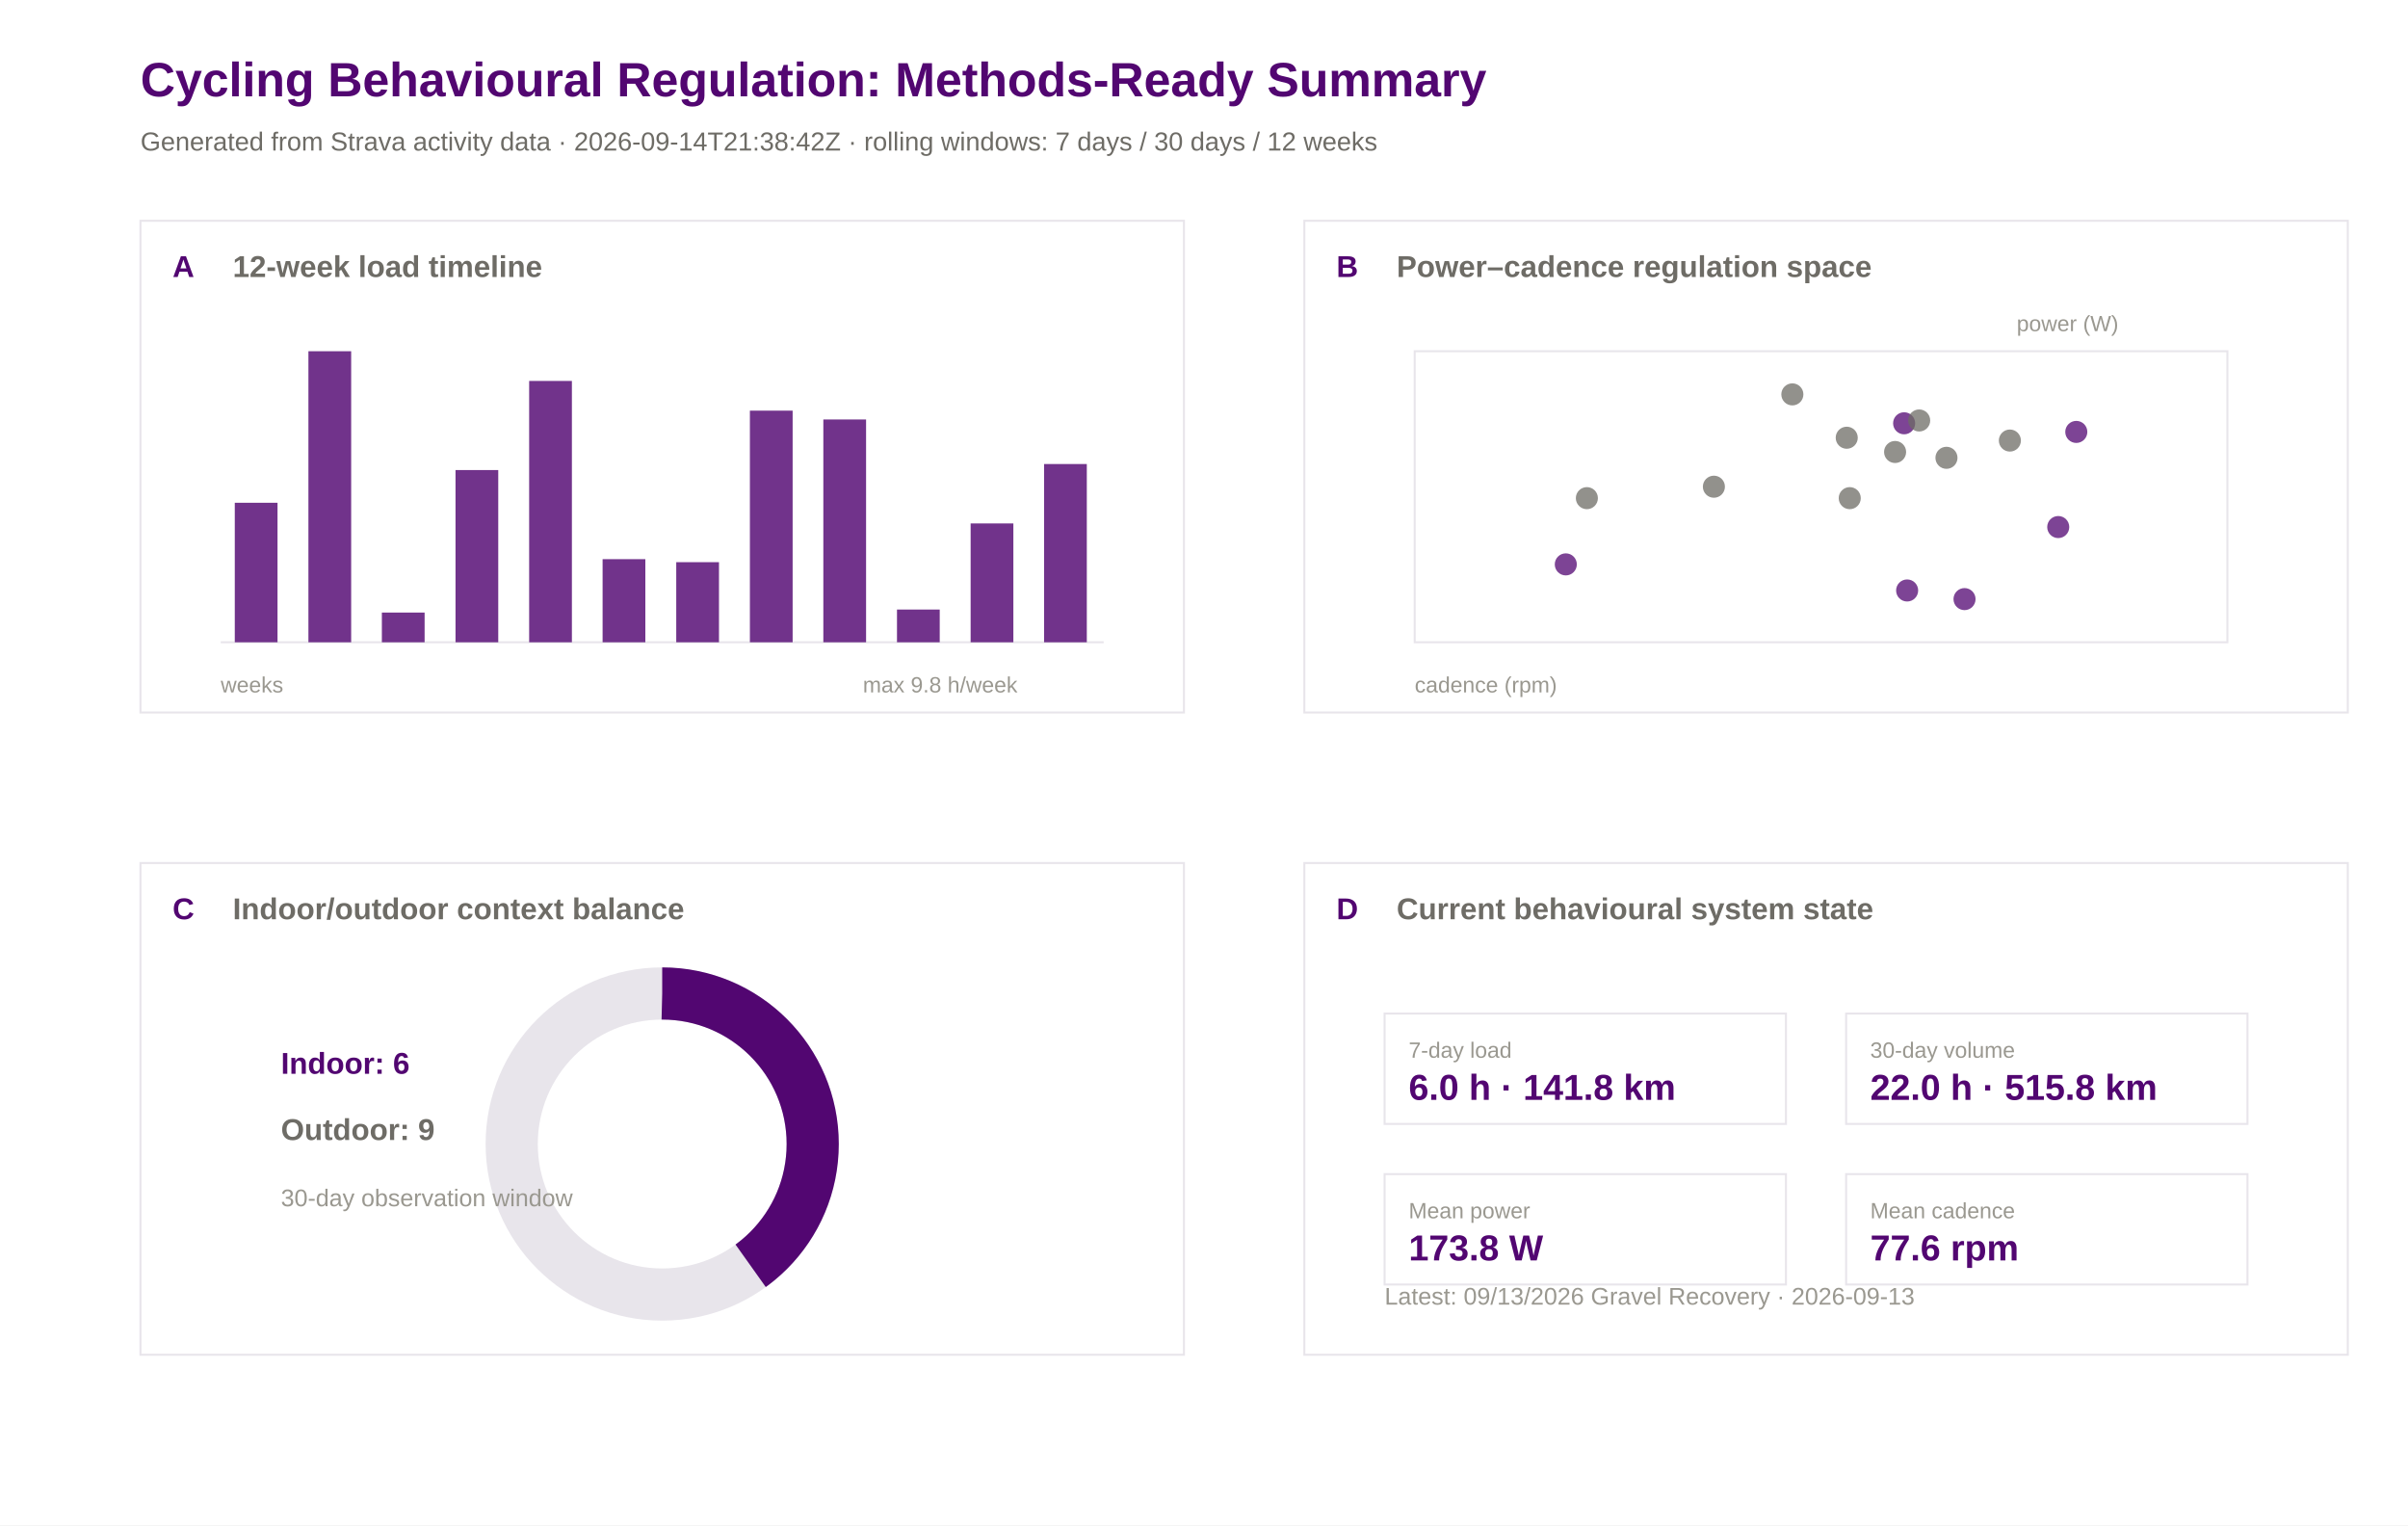
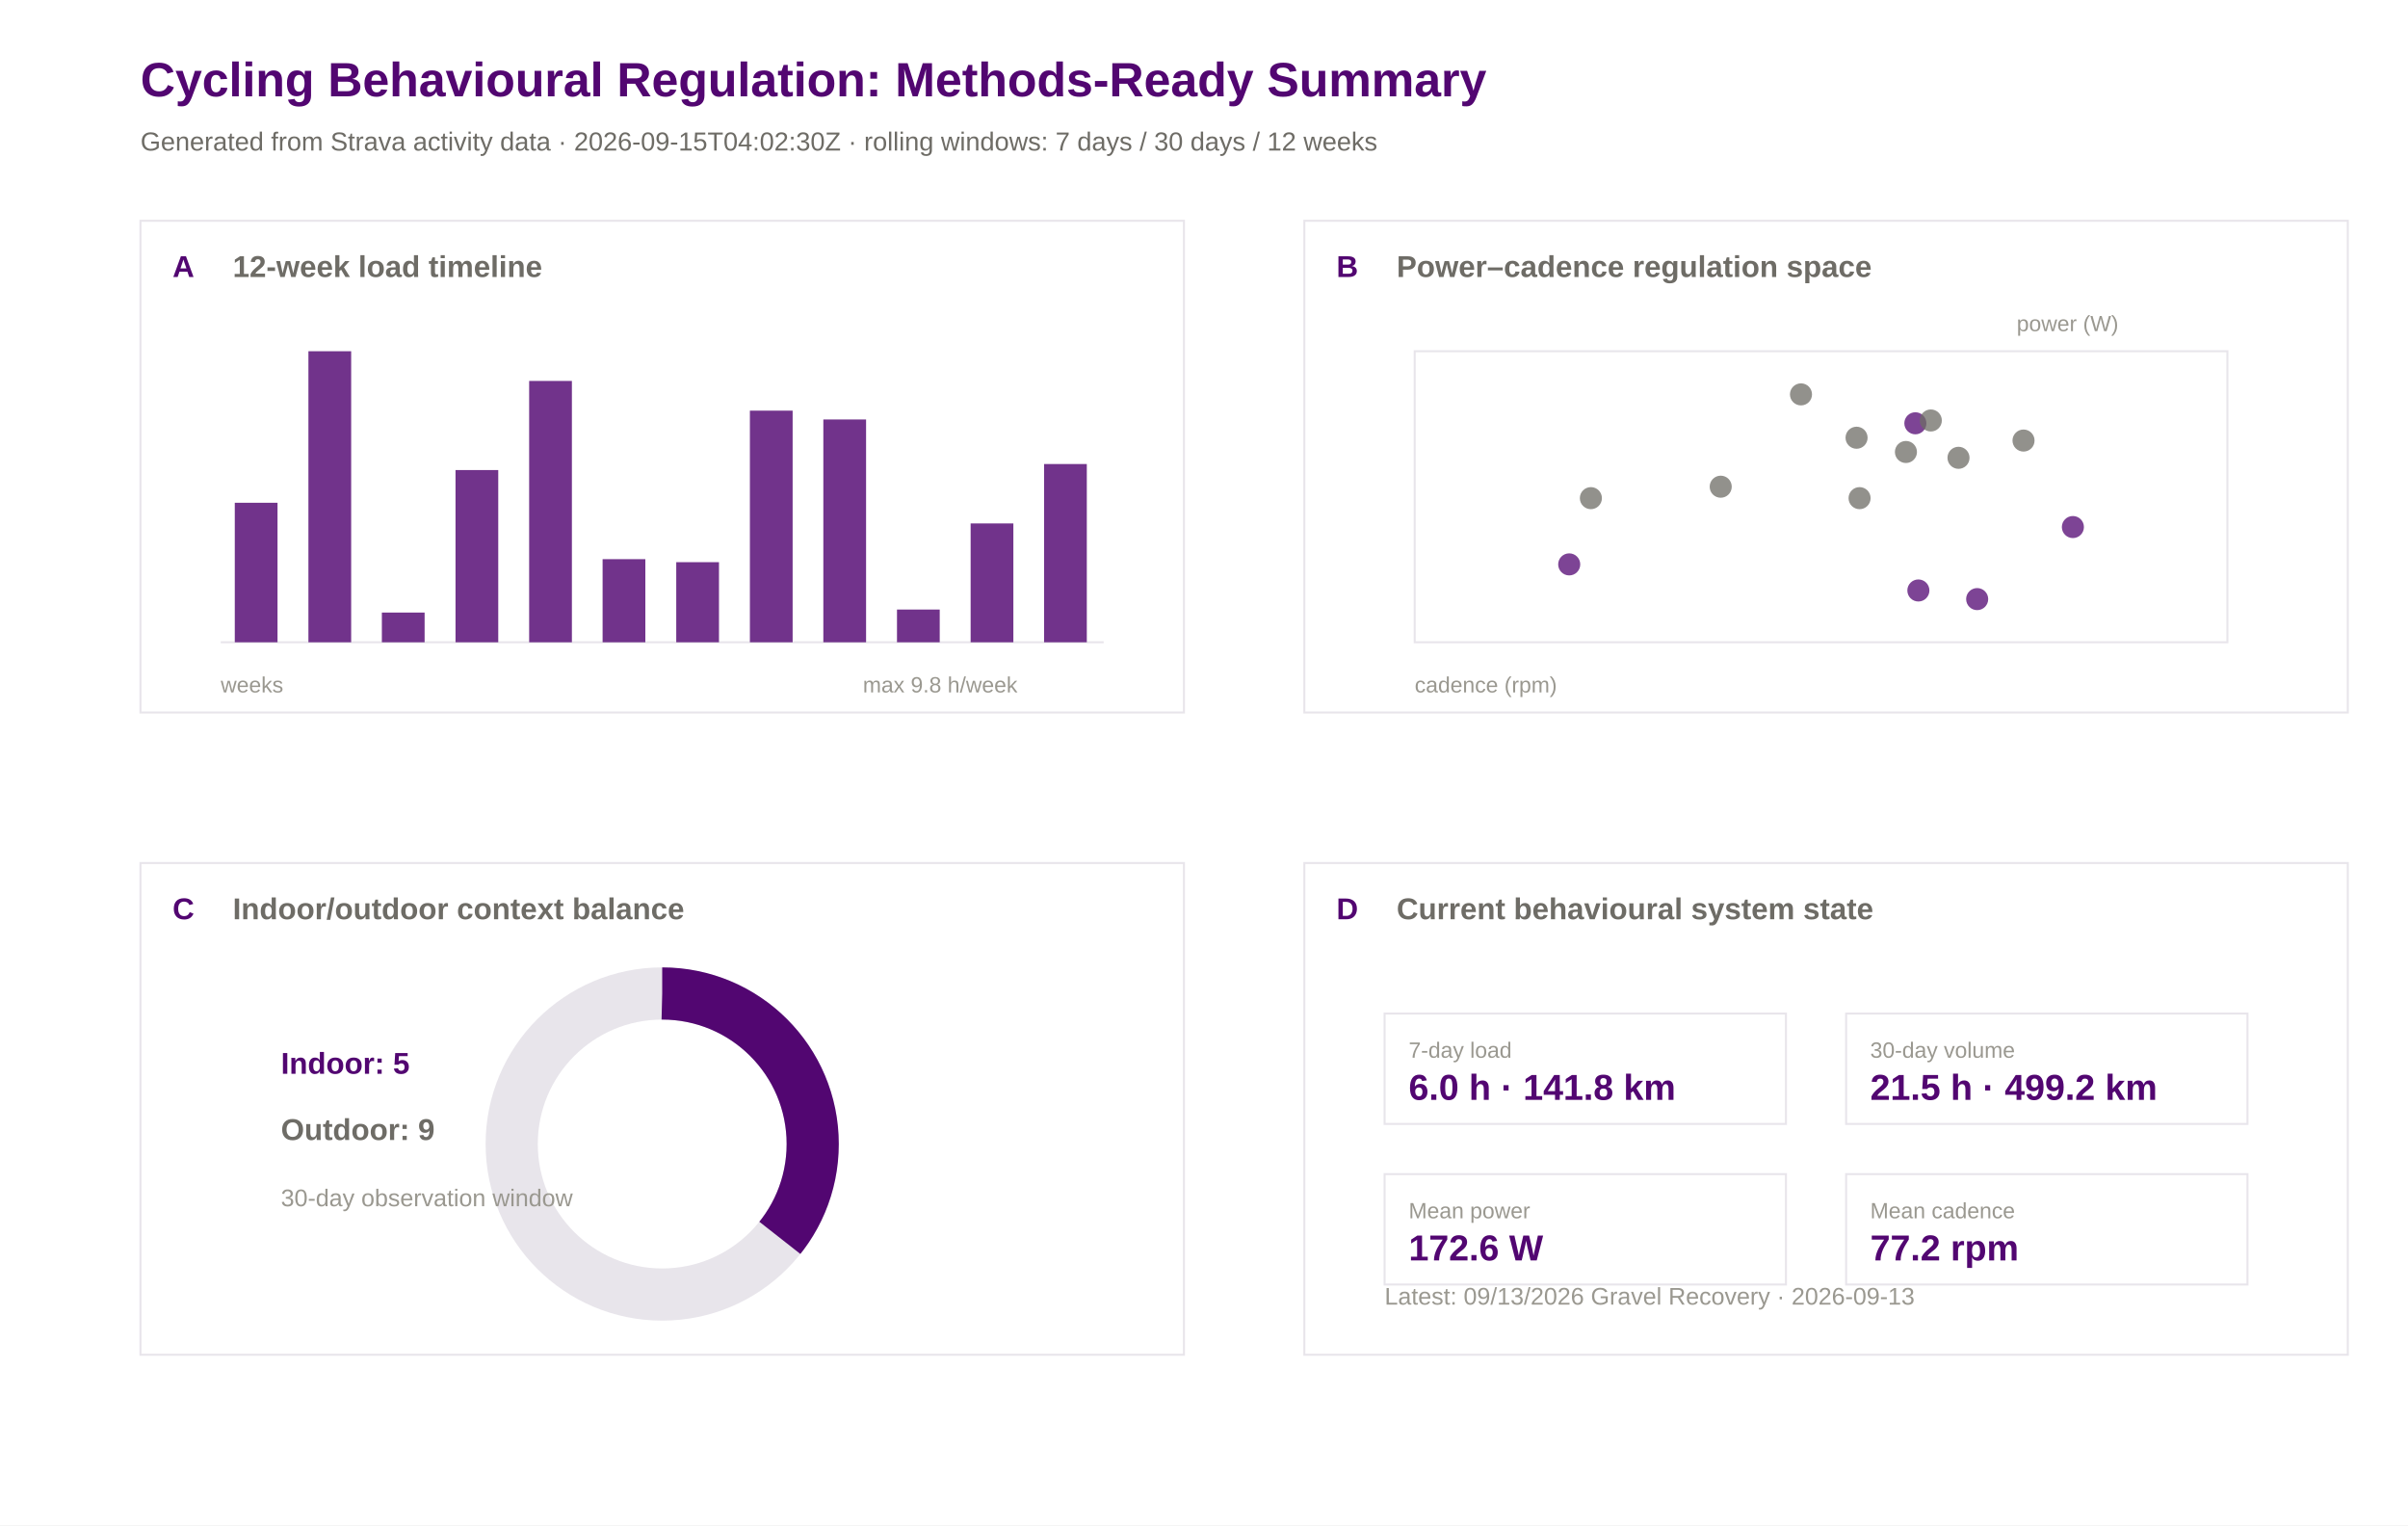
<svg xmlns="http://www.w3.org/2000/svg" width="1200" height="760" viewBox="0 0 1200 760">
  <rect width="100%" height="100%" fill="#ffffff" />
  <text x="70.0" y="48.0" font-family="Arial" font-size="24" font-weight="600" fill="#520671">Cycling Behavioural Regulation: Methods-Ready Summary</text>
-   <text x="70.0" y="75.0" font-family="Arial" font-size="13" font-weight="400" fill="#6e6c66">Generated from Strava activity data · 2026-09-14T21:38:42Z · rolling windows: 7 days / 30 days / 12 weeks</text>
+   <text x="70.0" y="75.0" font-family="Arial" font-size="13" font-weight="400" fill="#6e6c66">Generated from Strava activity data · 2026-09-15T04:02:30Z · rolling windows: 7 days / 30 days / 12 weeks</text>
  <rect x="70" y="110" width="520" height="245" fill="#ffffff" stroke="#e8e5eb" stroke-width="1" />
  <text x="86.0" y="138.0" font-family="Arial" font-size="15" font-weight="600" fill="#520671">A</text>
  <text x="116.0" y="138.0" font-family="Arial" font-size="15" font-weight="600" fill="#6e6c66">12-week load timeline</text>
  <rect x="650" y="110" width="520" height="245" fill="#ffffff" stroke="#e8e5eb" stroke-width="1" />
  <text x="666.0" y="138.0" font-family="Arial" font-size="15" font-weight="600" fill="#520671">B</text>
  <text x="696.0" y="138.0" font-family="Arial" font-size="15" font-weight="600" fill="#6e6c66">Power–cadence regulation space</text>
  <rect x="70" y="430" width="520" height="245" fill="#ffffff" stroke="#e8e5eb" stroke-width="1" />
  <text x="86.0" y="458.0" font-family="Arial" font-size="15" font-weight="600" fill="#520671">C</text>
  <text x="116.0" y="458.0" font-family="Arial" font-size="15" font-weight="600" fill="#6e6c66">Indoor/outdoor context balance</text>
  <rect x="650" y="430" width="520" height="245" fill="#ffffff" stroke="#e8e5eb" stroke-width="1" />
  <text x="666.0" y="458.0" font-family="Arial" font-size="15" font-weight="600" fill="#520671">D</text>
  <text x="696.0" y="458.0" font-family="Arial" font-size="15" font-weight="600" fill="#6e6c66">Current behavioural system state</text>
  <line x1="110" y1="320" x2="550" y2="320" stroke="#e8e5eb" />
  <rect x="117.0" y="250.5" width="21.3" height="69.5" fill="#520671" opacity="0.82" />
  <rect x="153.7" y="175.0" width="21.3" height="145.0" fill="#520671" opacity="0.82" />
  <rect x="190.3" y="305.2" width="21.3" height="14.8" fill="#520671" opacity="0.82" />
  <rect x="227.0" y="234.2" width="21.3" height="85.8" fill="#520671" opacity="0.82" />
  <rect x="263.7" y="189.8" width="21.3" height="130.2" fill="#520671" opacity="0.82" />
  <rect x="300.3" y="278.6" width="21.3" height="41.4" fill="#520671" opacity="0.82" />
  <rect x="337.0" y="280.1" width="21.3" height="39.9" fill="#520671" opacity="0.82" />
  <rect x="373.7" y="204.6" width="21.3" height="115.4" fill="#520671" opacity="0.82" />
  <rect x="410.3" y="209.0" width="21.3" height="111.0" fill="#520671" opacity="0.82" />
  <rect x="447.0" y="303.7" width="21.3" height="16.3" fill="#520671" opacity="0.82" />
  <rect x="483.7" y="260.8" width="21.3" height="59.2" fill="#520671" opacity="0.82" />
  <rect x="520.3" y="231.2" width="21.3" height="88.8" fill="#520671" opacity="0.82" />
  <text x="110.0" y="345.0" font-family="Arial" font-size="11" font-weight="400" fill="#9a9890">weeks</text>
  <text x="430.0" y="345.0" font-family="Arial" font-size="11" font-weight="400" fill="#9a9890">max 9.8 h/week</text>
  <rect x="705" y="175" width="405" height="145" fill="#ffffff" stroke="#e8e5eb" />
-   <circle cx="1034.7" cy="215.2" r="5.5" fill="#520671" opacity="0.75" />
-   <circle cx="920.3" cy="218.1" r="5.5" fill="#6e6c66" opacity="0.75" />
-   <circle cx="893.2" cy="196.5" r="5.5" fill="#6e6c66" opacity="0.75" />
-   <circle cx="780.3" cy="281.2" r="5.5" fill="#520671" opacity="0.75" />
-   <circle cx="948.9" cy="210.9" r="5.5" fill="#520671" opacity="0.75" />
-   <circle cx="944.4" cy="225.2" r="5.5" fill="#6e6c66" opacity="0.75" />
-   <circle cx="854.1" cy="242.5" r="5.5" fill="#6e6c66" opacity="0.75" />
-   <circle cx="956.4" cy="209.5" r="5.5" fill="#6e6c66" opacity="0.75" />
-   <circle cx="1025.7" cy="262.6" r="5.5" fill="#520671" opacity="0.75" />
-   <circle cx="950.4" cy="294.2" r="5.5" fill="#520671" opacity="0.75" />
-   <circle cx="970.0" cy="228.1" r="5.5" fill="#6e6c66" opacity="0.75" />
-   <circle cx="1001.6" cy="219.5" r="5.5" fill="#6e6c66" opacity="0.75" />
-   <circle cx="979.0" cy="298.5" r="5.5" fill="#520671" opacity="0.75" />
-   <circle cx="790.8" cy="248.2" r="5.5" fill="#6e6c66" opacity="0.75" />
-   <circle cx="921.8" cy="248.2" r="5.5" fill="#6e6c66" opacity="0.75" />
+   <circle cx="925.2" cy="218.1" r="5.5" fill="#6e6c66" opacity="0.75" />
+   <circle cx="897.5" cy="196.5" r="5.5" fill="#6e6c66" opacity="0.75" />
+   <circle cx="782.0" cy="281.2" r="5.5" fill="#520671" opacity="0.75" />
+   <circle cx="954.5" cy="210.9" r="5.5" fill="#520671" opacity="0.75" />
+   <circle cx="949.8" cy="225.2" r="5.5" fill="#6e6c66" opacity="0.75" />
+   <circle cx="857.5" cy="242.5" r="5.5" fill="#6e6c66" opacity="0.75" />
+   <circle cx="962.2" cy="209.5" r="5.5" fill="#6e6c66" opacity="0.75" />
+   <circle cx="1033.0" cy="262.6" r="5.5" fill="#520671" opacity="0.75" />
+   <circle cx="956.0" cy="294.2" r="5.5" fill="#520671" opacity="0.75" />
+   <circle cx="976.0" cy="228.1" r="5.5" fill="#6e6c66" opacity="0.75" />
+   <circle cx="1008.4" cy="219.5" r="5.5" fill="#6e6c66" opacity="0.75" />
+   <circle cx="985.3" cy="298.5" r="5.5" fill="#520671" opacity="0.75" />
+   <circle cx="792.8" cy="248.2" r="5.5" fill="#6e6c66" opacity="0.75" />
+   <circle cx="926.7" cy="248.2" r="5.5" fill="#6e6c66" opacity="0.75" />
  <text x="705.0" y="345.0" font-family="Arial" font-size="11" font-weight="400" fill="#9a9890">cadence (rpm)</text>
  <text x="1005.0" y="165.0" font-family="Arial" font-size="11" font-weight="400" fill="#9a9890">power (W)</text>
  <circle cx="330" cy="570" r="75" fill="none" stroke="#e8e5eb" stroke-width="26" />
-   <circle cx="330" cy="570" r="75" fill="none" stroke="#520671" stroke-width="26" stroke-dasharray="188.5 471.2" transform="rotate(-90 330 570)" />
-   <text x="140.0" y="535.0" font-family="Arial" font-size="15" font-weight="600" fill="#520671">Indoor: 6</text>
+   <circle cx="330" cy="570" r="75" fill="none" stroke="#520671" stroke-width="26" stroke-dasharray="168.3 471.2" transform="rotate(-90 330 570)" />
+   <text x="140.0" y="535.0" font-family="Arial" font-size="15" font-weight="600" fill="#520671">Indoor: 5</text>
  <text x="140.0" y="568.0" font-family="Arial" font-size="15" font-weight="600" fill="#6e6c66">Outdoor: 9</text>
  <text x="140.0" y="601.0" font-family="Arial" font-size="12" font-weight="400" fill="#9a9890">30-day observation window</text>
  <rect x="690" y="505" width="200" height="55" fill="#ffffff" stroke="#e8e5eb" />
  <text x="702.0" y="527.0" font-family="Arial" font-size="11" font-weight="500" fill="#9a9890">7-day load</text>
  <text x="702.0" y="548.0" font-family="Arial" font-size="18" font-weight="600" fill="#520671">6.0 h · 141.8 km</text>
  <rect x="920" y="505" width="200" height="55" fill="#ffffff" stroke="#e8e5eb" />
  <text x="932.0" y="527.0" font-family="Arial" font-size="11" font-weight="500" fill="#9a9890">30-day volume</text>
-   <text x="932.0" y="548.0" font-family="Arial" font-size="18" font-weight="600" fill="#520671">22.0 h · 515.8 km</text>
+   <text x="932.0" y="548.0" font-family="Arial" font-size="18" font-weight="600" fill="#520671">21.5 h · 499.2 km</text>
  <rect x="690" y="585" width="200" height="55" fill="#ffffff" stroke="#e8e5eb" />
  <text x="702.0" y="607.0" font-family="Arial" font-size="11" font-weight="500" fill="#9a9890">Mean power</text>
-   <text x="702.0" y="628.0" font-family="Arial" font-size="18" font-weight="600" fill="#520671">173.8 W</text>
+   <text x="702.0" y="628.0" font-family="Arial" font-size="18" font-weight="600" fill="#520671">172.6 W</text>
  <rect x="920" y="585" width="200" height="55" fill="#ffffff" stroke="#e8e5eb" />
  <text x="932.0" y="607.0" font-family="Arial" font-size="11" font-weight="500" fill="#9a9890">Mean cadence</text>
-   <text x="932.0" y="628.0" font-family="Arial" font-size="18" font-weight="600" fill="#520671">77.6 rpm</text>
+   <text x="932.0" y="628.0" font-family="Arial" font-size="18" font-weight="600" fill="#520671">77.2 rpm</text>
  <text x="690.0" y="650.0" font-family="Arial" font-size="12" font-weight="400" fill="#9a9890">Latest: 09/13/2026 Gravel Recovery · 2026-09-13</text>
</svg>
